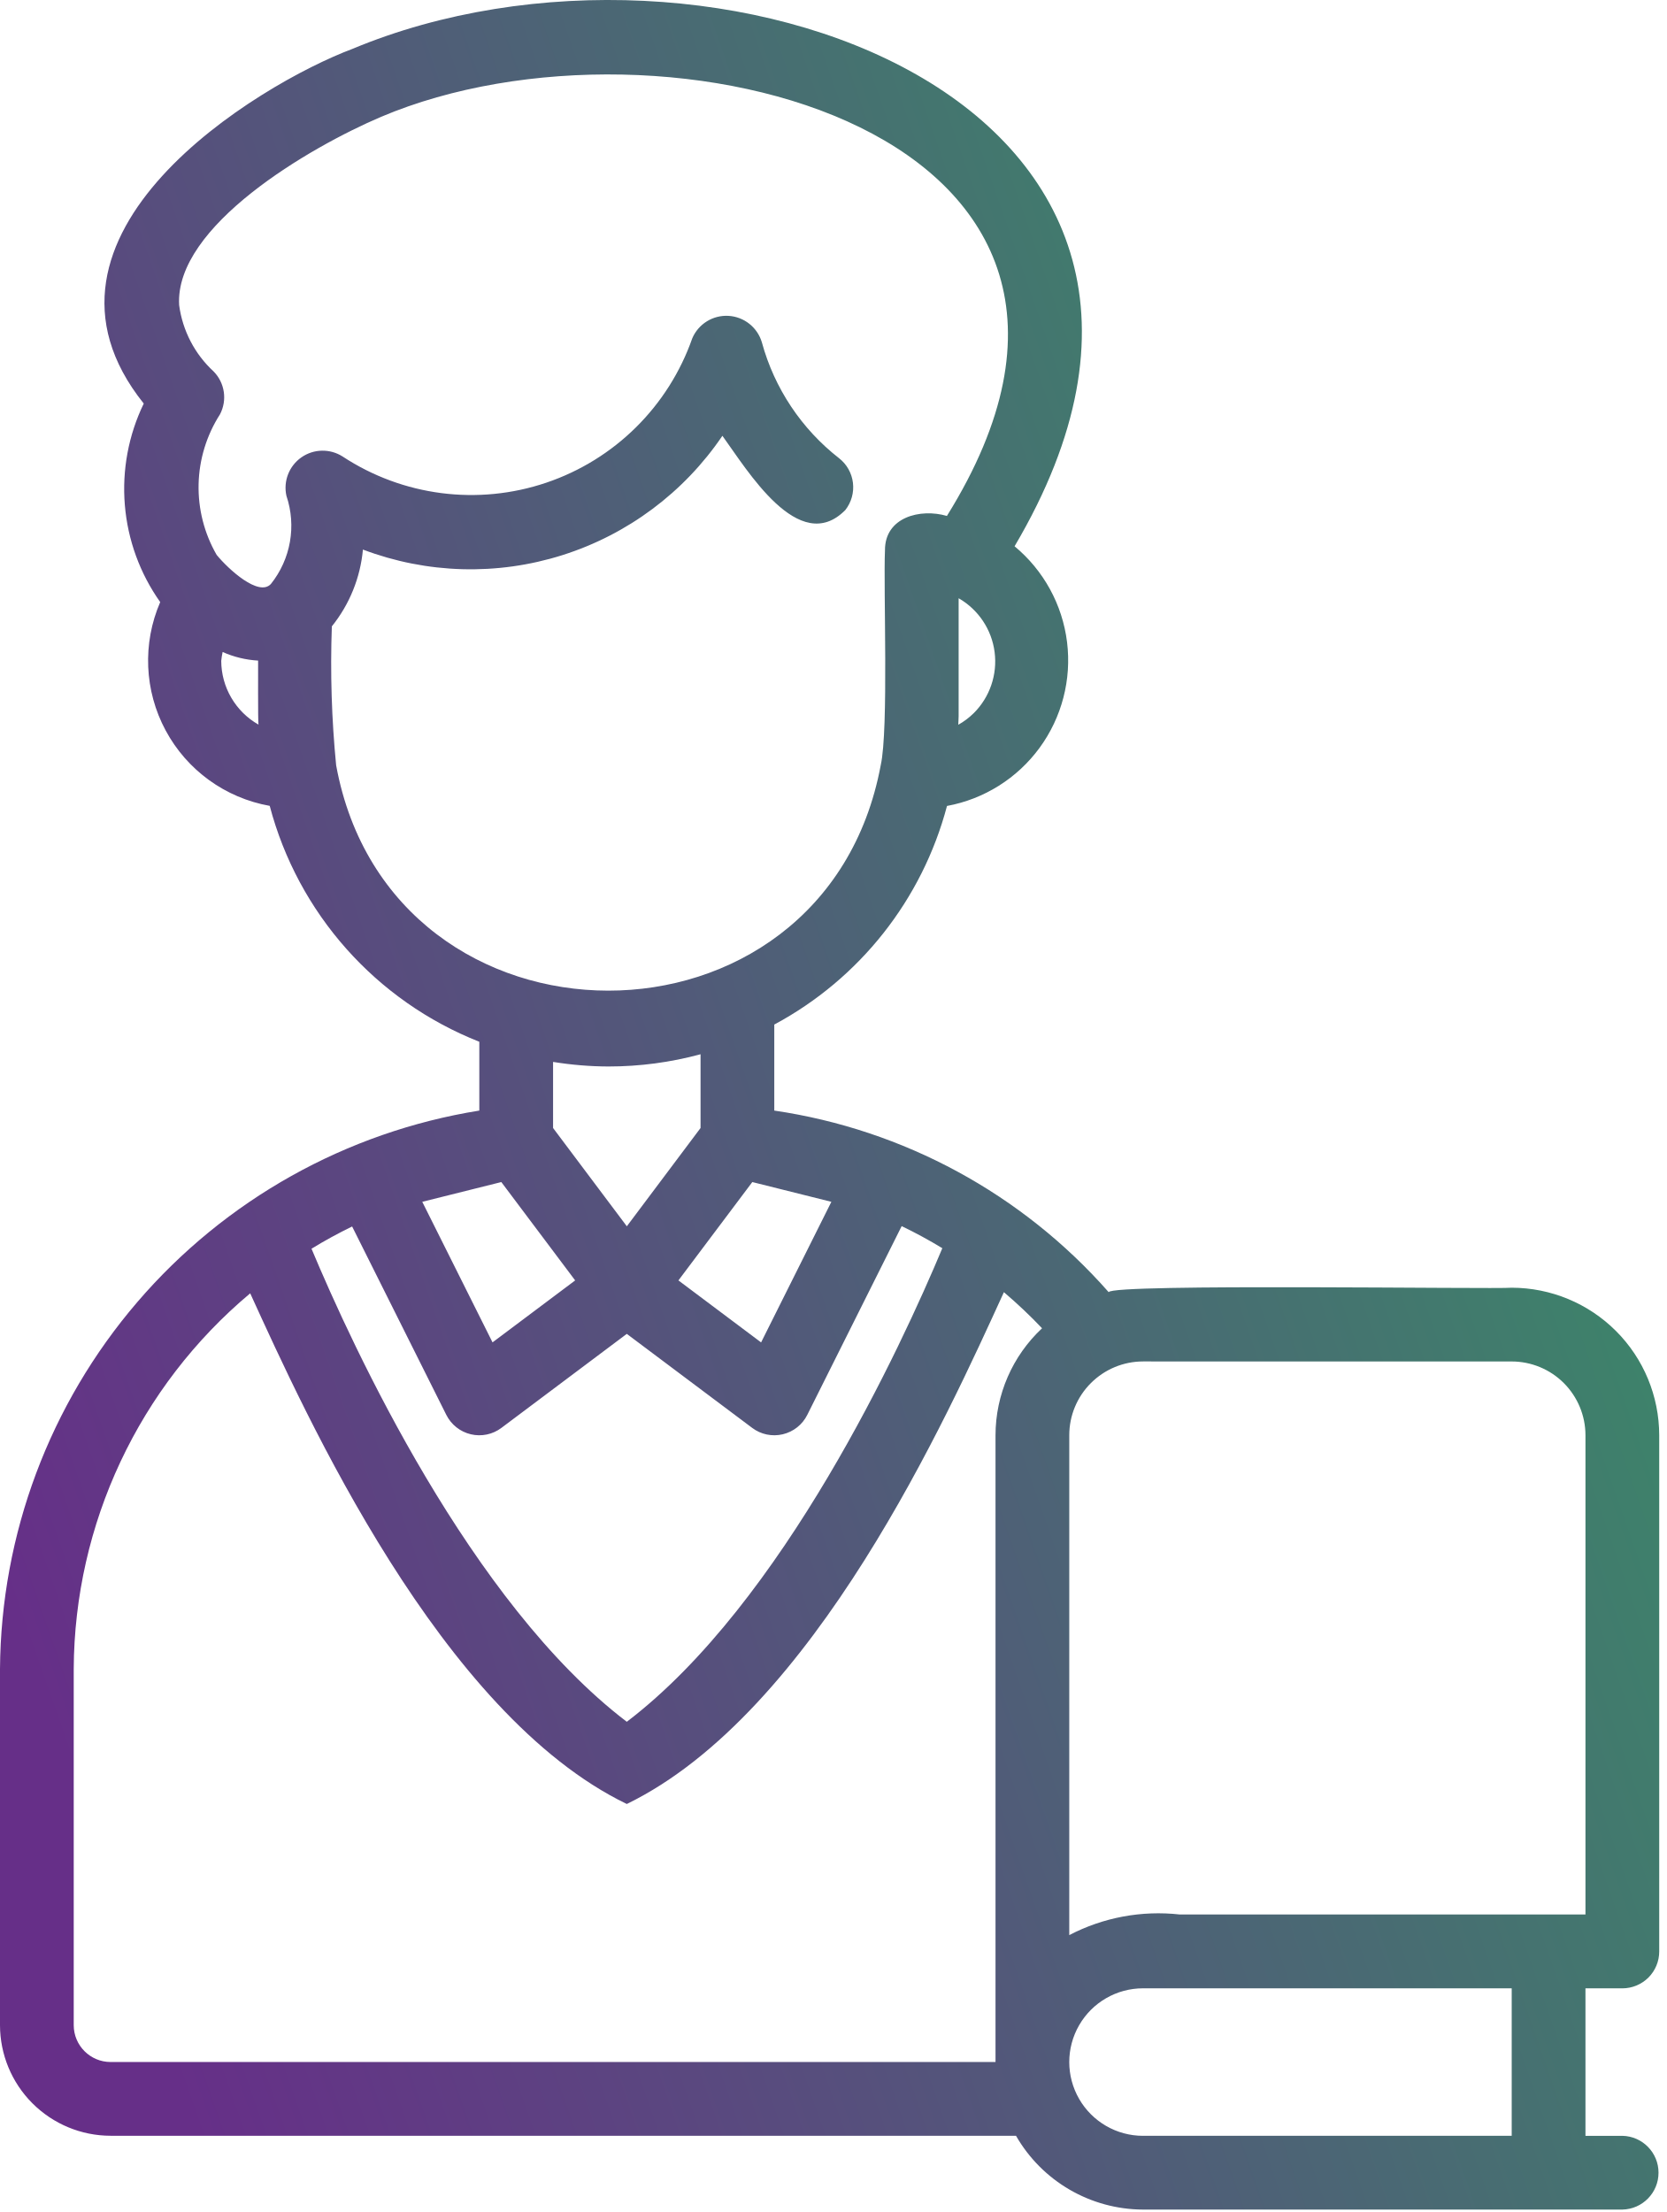
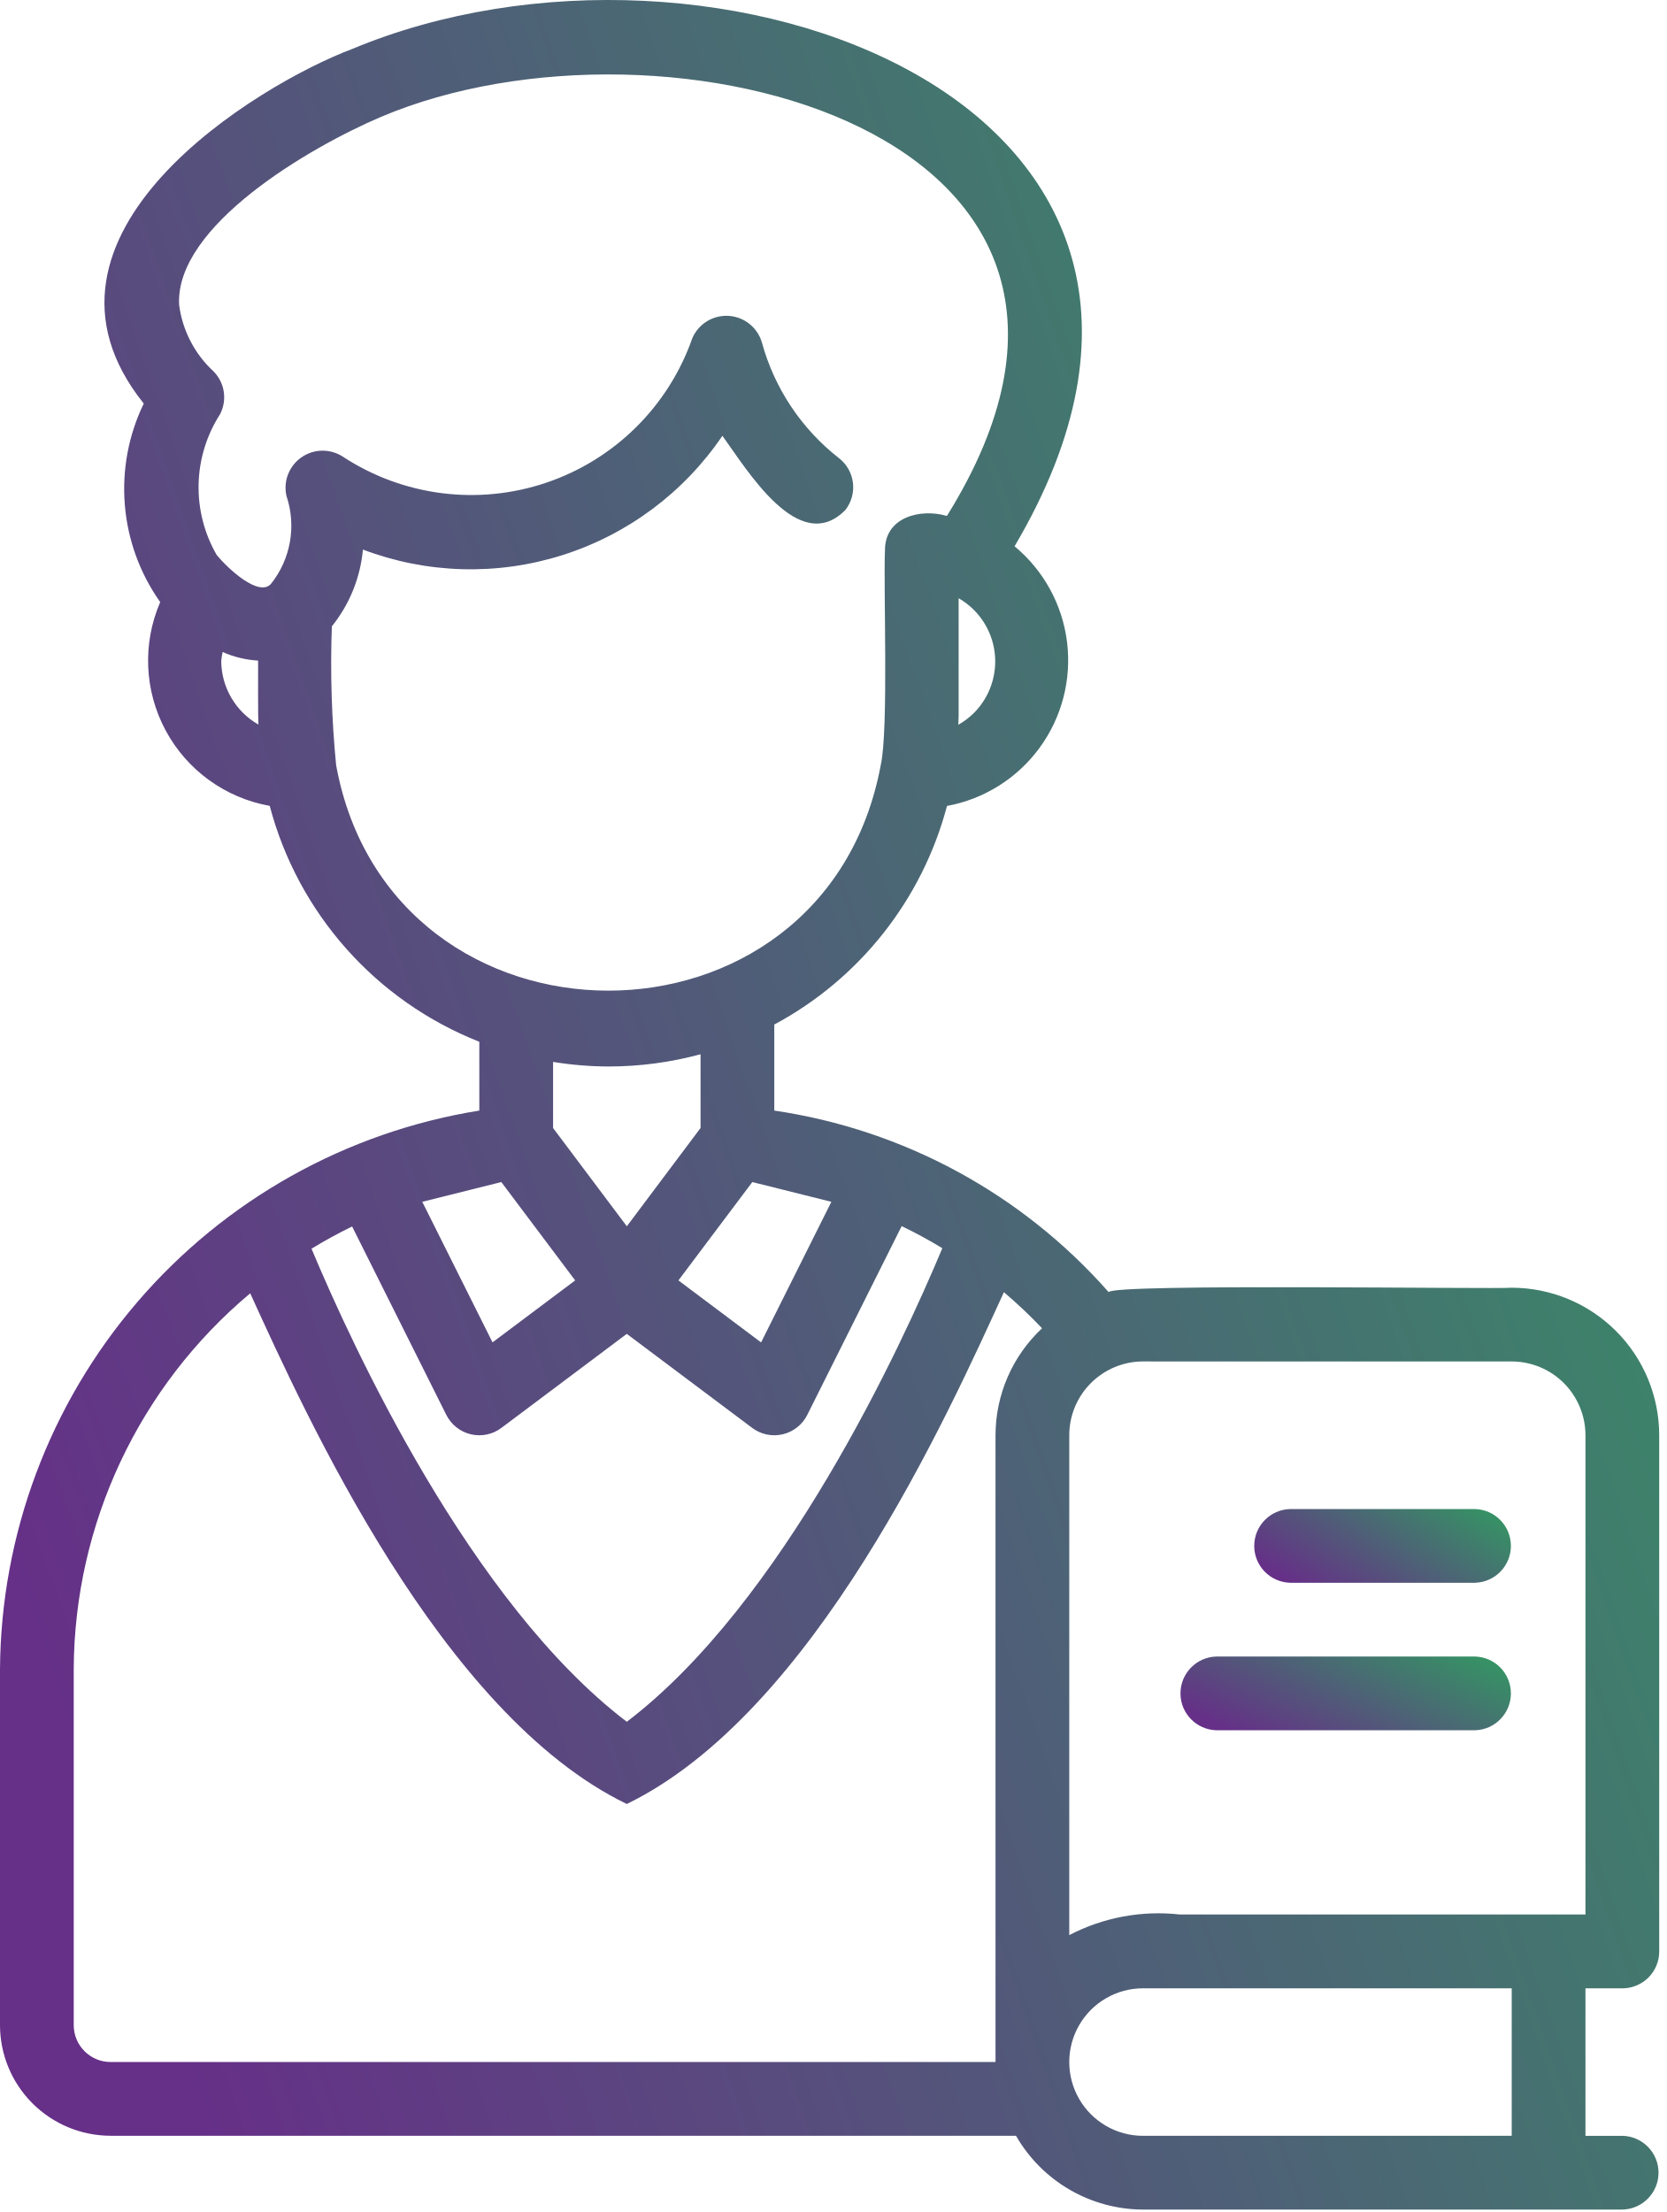
<svg xmlns="http://www.w3.org/2000/svg" width="55" height="73" viewBox="0 0 55 73" fill="none">
-   <path d="M49.888 42.497C49.382 42.551 36.659 42.352 36.588 42.644C33.735 39.402 29.824 37.279 25.552 36.651V33.812C28.369 32.301 30.434 29.689 31.252 26.598C32.477 26.372 33.57 25.686 34.306 24.681C35.042 23.676 35.367 22.427 35.214 21.191C35.061 19.954 34.441 18.823 33.482 18.028C42.152 3.336 23.452 -3.326 11.631 1.613C8.544 2.77 0.274 7.738 4.744 13.318V13.318C4.24 14.358 4.024 15.515 4.12 16.668C4.215 17.82 4.618 18.926 5.287 19.87C4.697 21.235 4.762 22.796 5.467 24.107C6.171 25.418 7.436 26.334 8.901 26.595C9.837 30.143 12.405 33.033 15.818 34.38V36.651V36.651C11.428 37.356 7.43 39.594 4.534 42.968C1.638 46.342 0.031 50.633 0 55.079V66.834V66.833C0.001 67.801 0.386 68.729 1.07 69.413C1.755 70.098 2.682 70.483 3.65 70.484H33.529C34.391 71.986 35.989 72.914 37.721 72.92H53.539C54.202 72.907 54.733 72.366 54.733 71.703C54.733 71.04 54.202 70.499 53.539 70.486H52.322V65.619H53.539C53.862 65.619 54.172 65.49 54.401 65.262C54.629 65.033 54.757 64.723 54.756 64.4V47.365C54.754 46.075 54.242 44.837 53.329 43.925C52.416 43.012 51.179 42.499 49.889 42.497L49.888 42.497ZM49.888 44.931C50.534 44.932 51.152 45.188 51.608 45.644C52.064 46.101 52.321 46.719 52.322 47.364V63.182H38.937C37.679 63.041 36.409 63.277 35.287 63.862V47.364C35.287 46.719 35.544 46.1 36.001 45.644C36.457 45.188 37.075 44.931 37.72 44.93L49.888 44.931ZM11.621 40.477L14.729 46.694V46.694C14.891 47.017 15.187 47.251 15.538 47.334C15.889 47.417 16.259 47.34 16.547 47.123L20.685 44.02L24.823 47.123C25.111 47.34 25.481 47.417 25.832 47.334C26.183 47.251 26.48 47.017 26.641 46.694L29.756 40.464C30.215 40.685 30.662 40.928 31.098 41.193C29.748 44.418 25.853 52.889 20.685 56.822C15.527 52.895 11.637 44.45 10.28 41.21C10.714 40.944 11.161 40.7 11.621 40.476L11.621 40.477ZM22.753 41.771L24.827 39.01L27.436 39.662L25.117 44.302L22.389 42.256L22.753 41.771ZM18.981 42.256L16.254 44.301L13.935 39.662L16.544 39.01C16.8 39.351 18.783 41.992 18.981 42.256V42.256ZM32.131 23.538C31.98 23.687 31.81 23.815 31.624 23.918C31.626 23.825 31.636 23.729 31.636 23.636V19.743C32.287 20.117 32.727 20.774 32.823 21.518C32.92 22.263 32.664 23.01 32.131 23.539L32.131 23.538ZM7.301 21.811C7.31 21.712 7.326 21.614 7.347 21.517C7.717 21.682 8.114 21.778 8.518 21.801C8.521 21.994 8.509 23.769 8.53 23.913V23.913C8.158 23.702 7.849 23.397 7.633 23.027C7.417 22.659 7.303 22.239 7.301 21.811L7.301 21.811ZM11.094 25.265C10.944 23.739 10.896 22.204 10.951 20.671C11.535 19.946 11.892 19.064 11.977 18.137C14.089 18.937 16.408 19.002 18.561 18.32C20.713 17.639 22.573 16.251 23.84 14.382C24.65 15.495 26.369 18.382 27.898 16.831C28.096 16.577 28.187 16.254 28.148 15.934C28.11 15.614 27.945 15.321 27.691 15.123C26.452 14.157 25.557 12.816 25.143 11.3C24.998 10.805 24.557 10.455 24.043 10.424C23.527 10.394 23.049 10.69 22.846 11.164C22.059 13.41 20.282 15.168 18.027 15.93C15.773 16.692 13.293 16.372 11.306 15.065C10.888 14.799 10.351 14.81 9.946 15.094C9.54 15.378 9.345 15.879 9.452 16.362C9.788 17.356 9.595 18.453 8.94 19.272C8.54 19.706 7.535 18.783 7.151 18.314L7.15 18.313C6.741 17.605 6.535 16.797 6.554 15.979C6.573 15.161 6.818 14.363 7.259 13.675C7.505 13.207 7.42 12.635 7.049 12.258C6.426 11.684 6.024 10.91 5.912 10.07C5.759 7.466 10.21 4.864 12.578 3.855C21.91 -0.096 39.147 4.336 31.249 17.027C30.367 16.77 29.199 17.068 29.205 18.161C29.15 19.423 29.329 24.076 29.066 25.248C27.215 35.197 12.914 35.147 11.095 25.266L11.094 25.265ZM20.078 35.196C21.105 35.196 22.128 35.061 23.119 34.792V37.226C22.733 37.741 21.036 40.004 20.686 40.47C20.446 40.151 18.429 37.463 18.252 37.226V35.045C18.856 35.143 19.466 35.194 20.078 35.196V35.196ZM2.433 66.832V55.079C2.456 50.291 4.586 45.756 8.257 42.682C10.113 46.748 14.543 56.567 20.685 59.535C26.875 56.522 31.26 46.729 33.13 42.644C33.571 43.019 33.991 43.416 34.389 43.835C33.411 44.749 32.855 46.027 32.853 47.365V68.05H3.65C2.978 68.05 2.434 67.505 2.433 66.834L2.433 66.832ZM49.888 70.485H37.72V70.486C36.851 70.486 36.047 70.022 35.613 69.269C35.178 68.516 35.178 67.588 35.613 66.835C36.047 66.082 36.851 65.618 37.72 65.618H49.888V70.485Z" fill="url(#paint0_linear_5927_48046)" />
+   <path d="M49.888 42.497C49.382 42.551 36.659 42.352 36.588 42.644C33.735 39.402 29.824 37.279 25.552 36.651V33.812C28.369 32.301 30.434 29.689 31.252 26.598C32.477 26.372 33.57 25.686 34.306 24.681C35.042 23.676 35.367 22.427 35.214 21.191C35.061 19.954 34.441 18.823 33.482 18.028C42.152 3.336 23.452 -3.326 11.631 1.613C8.544 2.77 0.274 7.738 4.744 13.318V13.318C4.24 14.358 4.024 15.515 4.12 16.668C4.215 17.82 4.618 18.926 5.287 19.87C4.697 21.235 4.762 22.796 5.467 24.107C6.171 25.418 7.436 26.334 8.901 26.595C9.837 30.143 12.405 33.033 15.818 34.38V36.651V36.651C11.428 37.356 7.43 39.594 4.534 42.968C1.638 46.342 0.031 50.633 0 55.079V66.834V66.833C0.001 67.801 0.386 68.729 1.07 69.413C1.755 70.098 2.682 70.483 3.65 70.484H33.529C34.391 71.986 35.989 72.914 37.721 72.92H53.539C54.202 72.907 54.733 72.366 54.733 71.703C54.733 71.04 54.202 70.499 53.539 70.486H52.322V65.619H53.539C53.862 65.619 54.172 65.49 54.401 65.262C54.629 65.033 54.757 64.723 54.756 64.4V47.365C54.754 46.075 54.242 44.837 53.329 43.925C52.416 43.012 51.179 42.499 49.889 42.497L49.888 42.497ZM49.888 44.931C50.534 44.932 51.152 45.188 51.608 45.644C52.064 46.101 52.321 46.719 52.322 47.364V63.182H38.937C37.679 63.041 36.409 63.277 35.287 63.862V47.364C35.287 46.719 35.544 46.1 36.001 45.644C36.457 45.188 37.075 44.931 37.72 44.93L49.888 44.931ZM11.621 40.477L14.729 46.694V46.694C14.891 47.017 15.187 47.251 15.538 47.334C15.889 47.417 16.259 47.34 16.547 47.123L20.685 44.02L24.823 47.123C25.111 47.34 25.481 47.417 25.832 47.334C26.183 47.251 26.48 47.017 26.641 46.694L29.756 40.464C30.215 40.685 30.662 40.928 31.098 41.193C29.748 44.418 25.853 52.889 20.685 56.822C15.527 52.895 11.637 44.45 10.28 41.21C10.714 40.944 11.161 40.7 11.621 40.476L11.621 40.477ZM22.753 41.771L24.827 39.01L27.436 39.662L25.117 44.302L22.389 42.256L22.753 41.771ZM18.981 42.256L16.254 44.301L13.935 39.662L16.544 39.01C16.8 39.351 18.783 41.992 18.981 42.256V42.256ZM32.131 23.538C31.98 23.687 31.81 23.815 31.624 23.918C31.626 23.825 31.636 23.729 31.636 23.636V19.743C32.287 20.117 32.727 20.774 32.823 21.518C32.92 22.263 32.664 23.01 32.131 23.539L32.131 23.538ZM7.301 21.811C7.31 21.712 7.326 21.614 7.347 21.517C7.717 21.682 8.114 21.778 8.518 21.801C8.521 21.994 8.509 23.769 8.53 23.913V23.913C8.158 23.702 7.849 23.397 7.633 23.027C7.417 22.659 7.303 22.239 7.301 21.811L7.301 21.811ZM11.094 25.265C10.944 23.739 10.896 22.204 10.951 20.671C11.535 19.946 11.892 19.064 11.977 18.137C14.089 18.937 16.408 19.002 18.561 18.32C20.713 17.639 22.573 16.251 23.84 14.382C24.65 15.495 26.369 18.382 27.898 16.831C28.096 16.577 28.187 16.254 28.148 15.934C28.11 15.614 27.945 15.321 27.691 15.123C26.452 14.157 25.557 12.816 25.143 11.3C24.998 10.805 24.557 10.455 24.043 10.424C23.527 10.394 23.049 10.69 22.846 11.164C22.059 13.41 20.282 15.168 18.027 15.93C15.773 16.692 13.293 16.372 11.306 15.065C10.888 14.799 10.351 14.81 9.946 15.094C9.54 15.378 9.345 15.879 9.452 16.362C9.788 17.356 9.595 18.453 8.94 19.272C8.54 19.706 7.535 18.783 7.151 18.314L7.15 18.313C6.741 17.605 6.535 16.797 6.554 15.979C6.573 15.161 6.818 14.363 7.259 13.675C7.505 13.207 7.42 12.635 7.049 12.258C6.426 11.684 6.024 10.91 5.912 10.07C5.759 7.466 10.21 4.864 12.578 3.855C21.91 -0.096 39.147 4.336 31.249 17.027C30.367 16.77 29.199 17.068 29.205 18.161C29.15 19.423 29.329 24.076 29.066 25.248C27.215 35.197 12.914 35.147 11.095 25.266L11.094 25.265ZM20.078 35.196C21.105 35.196 22.128 35.061 23.119 34.792V37.226C22.733 37.741 21.036 40.004 20.686 40.47C20.446 40.151 18.429 37.463 18.252 37.226V35.045C18.856 35.143 19.466 35.194 20.078 35.196V35.196ZM2.433 66.832V55.079C2.456 50.291 4.586 45.756 8.257 42.682C10.113 46.748 14.543 56.567 20.685 59.535C26.875 56.522 31.26 46.729 33.13 42.644C33.571 43.019 33.991 43.416 34.389 43.835C33.411 44.749 32.855 46.027 32.853 47.365V68.05H3.65C2.978 68.05 2.434 67.505 2.433 66.834L2.433 66.832ZM49.888 70.485H37.72V70.486C36.851 70.486 36.047 70.022 35.613 69.269C35.178 68.516 35.178 67.588 35.613 66.835C36.047 66.082 36.851 65.618 37.72 65.618H49.888V70.485Z" fill="url(#paint0_linear_5927_48045)" />
+   <path d="M42.584 52.234H48.668C49.331 52.221 49.861 51.68 49.861 51.018C49.861 50.354 49.331 49.814 48.668 49.801H42.584C41.921 49.814 41.391 50.354 41.391 51.018C41.391 51.68 41.921 52.221 42.584 52.234Z" fill="url(#paint1_linear_5927_48045)" />
+   <path d="M40.151 57.102H48.668C49.331 57.089 49.861 56.547 49.861 55.885C49.861 55.221 49.331 54.681 48.668 54.668H40.151C39.488 54.681 38.957 55.221 38.957 55.885C38.957 56.547 39.488 57.089 40.151 57.102Z" fill="url(#paint2_linear_5927_48045)" />
  <defs>
-     <linearGradient id="paint0_linear_5927_48046" x1="2.59905e-06" y1="52.134" x2="87.688" y2="21.513" gradientUnits="userSpaceOnUse">
+     <linearGradient id="paint0_linear_5927_48045" x1="2.59905e-06" y1="52.134" x2="87.688" y2="21.513" gradientUnits="userSpaceOnUse">
+       <stop stop-color="#662F88" />
+       <stop offset="1" stop-color="#20BF55" />
+     </linearGradient>
+     <linearGradient id="paint1_linear_5927_48045" x1="41.391" y1="51.541" x2="45.595" y2="44.736" gradientUnits="userSpaceOnUse">
+       <stop stop-color="#662F88" />
+       <stop offset="1" stop-color="#20BF55" />
+     </linearGradient>
+     <linearGradient id="paint2_linear_5927_48045" x1="38.957" y1="56.408" x2="42.624" y2="48.766" gradientUnits="userSpaceOnUse">
      <stop stop-color="#662F88" />
      <stop offset="1" stop-color="#20BF55" />
    </linearGradient>
  </defs>
</svg>
